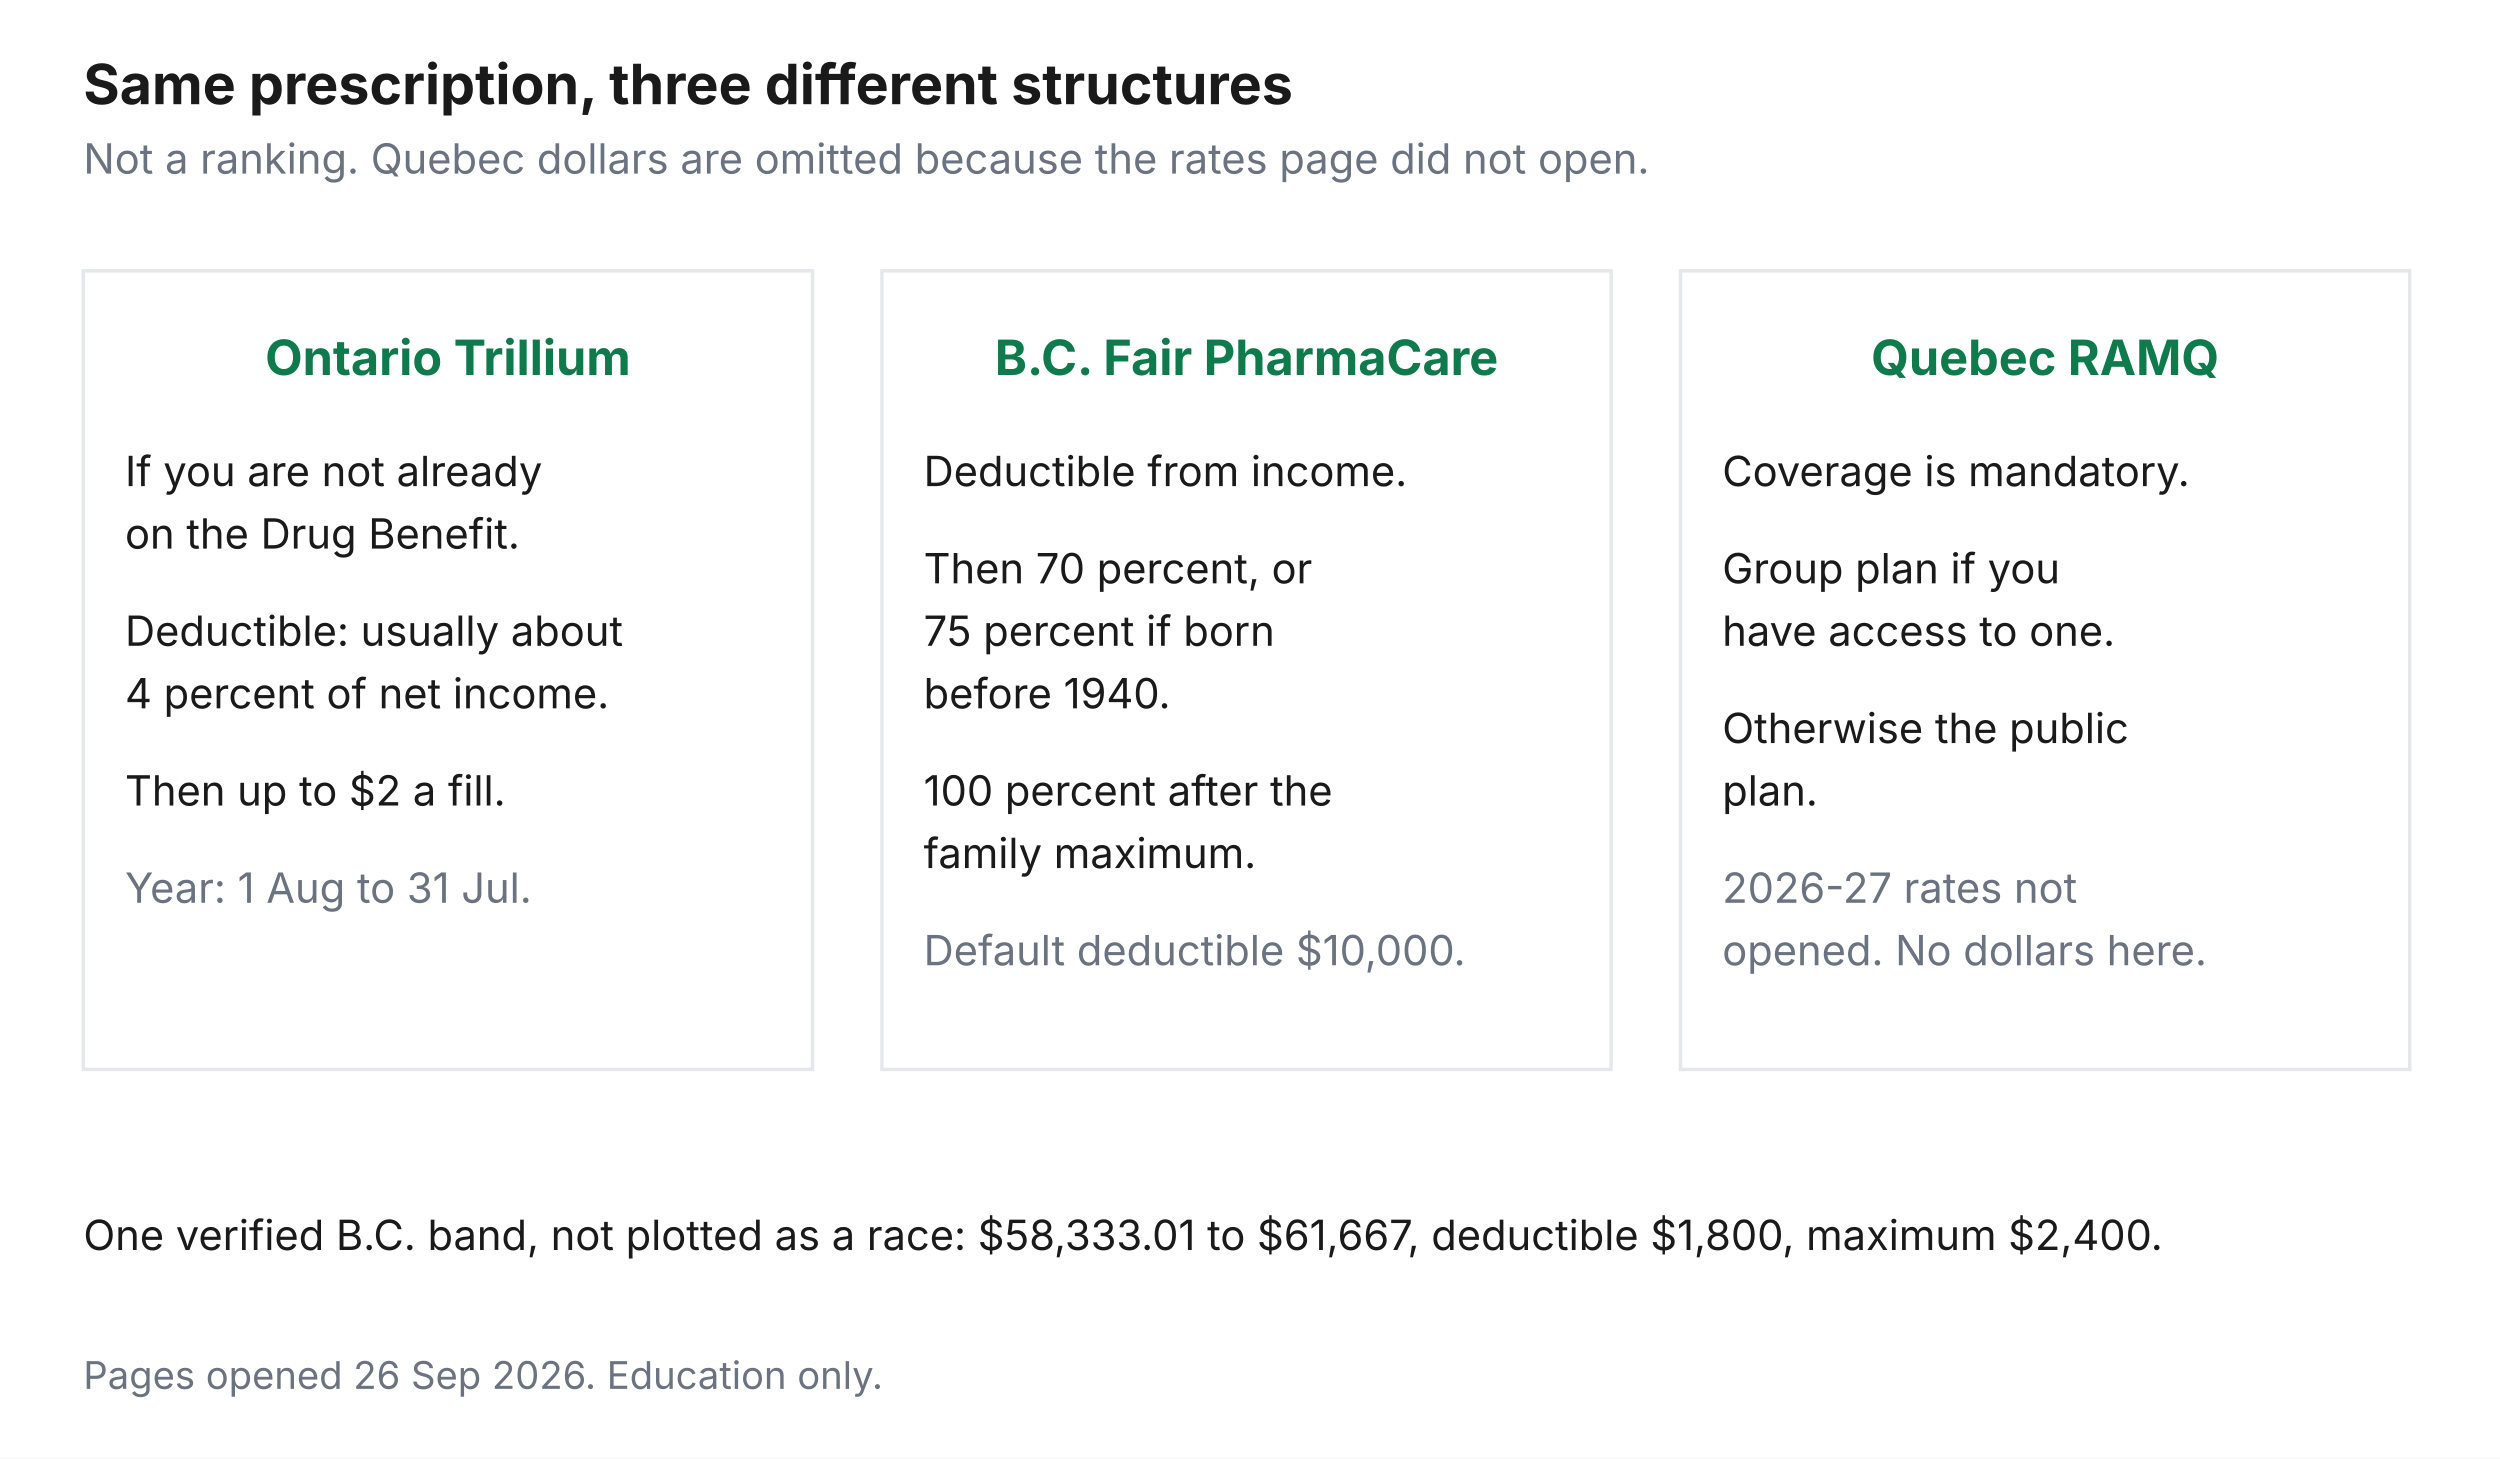
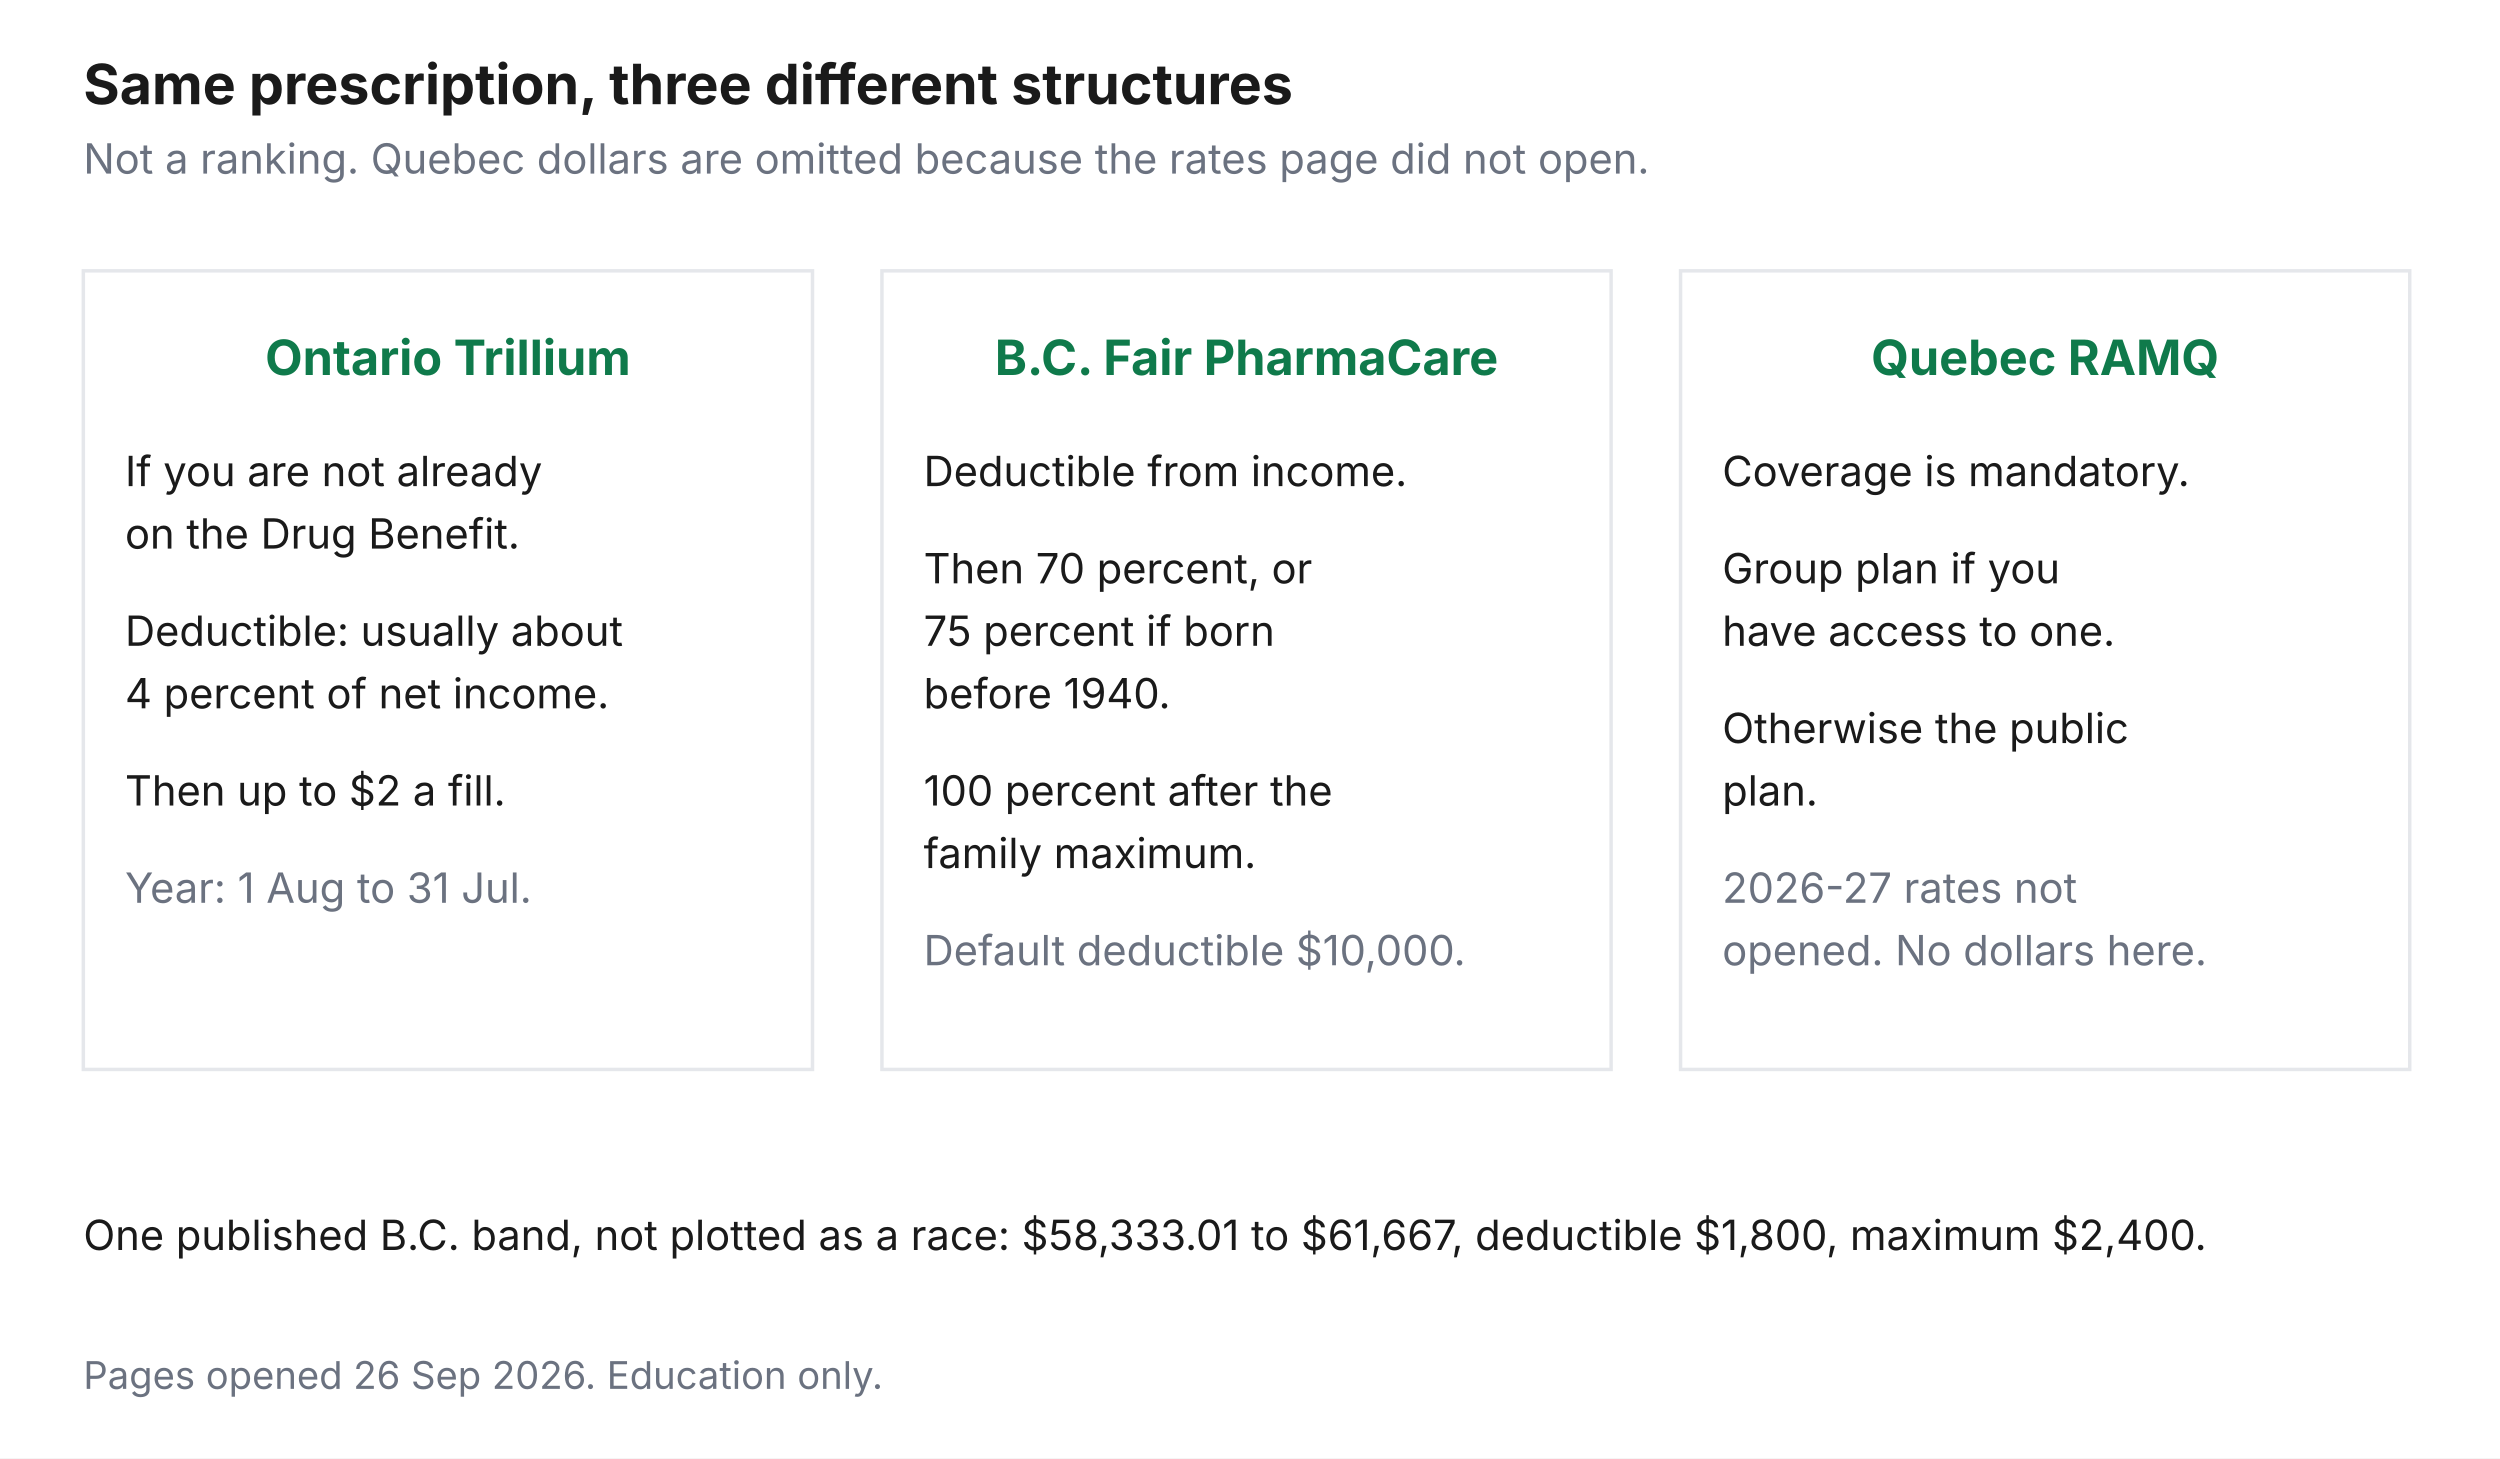
<svg xmlns="http://www.w3.org/2000/svg" viewBox="0 0 720 420" role="img">
  <rect width="720" height="420" fill="#FFFFFF" />
  <text x="24" y="30" font-family="Inter, system-ui, sans-serif" font-size="16" font-weight="700" fill="#1A1A1A">Same prescription, three different structures</text>
  <text x="24" y="50" font-family="Inter, system-ui, sans-serif" font-size="12" fill="#6B7280">Not a ranking. Quebec dollars are omitted because the rates page did not open.</text>
  <rect x="24" y="78" width="210" height="230" fill="#FFFFFF" stroke="#E5E7EB" />
  <text x="129" y="108" text-anchor="middle" font-size="14" font-weight="700" fill="#0F7A4B" font-family="Inter, system-ui, sans-serif">Ontario Trillium</text>
  <text x="36" y="140" font-size="12" fill="#1A1A1A" font-family="Inter, system-ui, sans-serif">If you are not already</text>
  <text x="36" y="158" font-size="12" fill="#1A1A1A" font-family="Inter, system-ui, sans-serif">on the Drug Benefit.</text>
  <text x="36" y="186" font-size="12" fill="#1A1A1A" font-family="Inter, system-ui, sans-serif">Deductible: usually about</text>
  <text x="36" y="204" font-size="12" fill="#1A1A1A" font-family="Inter, system-ui, sans-serif">4 percent of net income.</text>
  <text x="36" y="232" font-size="12" fill="#1A1A1A" font-family="Inter, system-ui, sans-serif">Then up to $2 a fill.</text>
  <text x="36" y="260" font-size="12" fill="#6B7280" font-family="Inter, system-ui, sans-serif">Year: 1 Aug to 31 Jul.</text>
  <rect x="254" y="78" width="210" height="230" fill="#FFFFFF" stroke="#E5E7EB" />
  <text x="359" y="108" text-anchor="middle" font-size="14" font-weight="700" fill="#0F7A4B" font-family="Inter, system-ui, sans-serif">B.C. Fair PharmaCare</text>
  <text x="266" y="140" font-size="12" fill="#1A1A1A" font-family="Inter, system-ui, sans-serif">Deductible from income.</text>
  <text x="266" y="168" font-size="12" fill="#1A1A1A" font-family="Inter, system-ui, sans-serif">Then 70 percent, or</text>
  <text x="266" y="186" font-size="12" fill="#1A1A1A" font-family="Inter, system-ui, sans-serif">75 percent if born</text>
  <text x="266" y="204" font-size="12" fill="#1A1A1A" font-family="Inter, system-ui, sans-serif">before 1940.</text>
  <text x="266" y="232" font-size="12" fill="#1A1A1A" font-family="Inter, system-ui, sans-serif">100 percent after the</text>
  <text x="266" y="250" font-size="12" fill="#1A1A1A" font-family="Inter, system-ui, sans-serif">family maximum.</text>
  <text x="266" y="278" font-size="12" fill="#6B7280" font-family="Inter, system-ui, sans-serif">Default deductible $10,000.</text>
  <rect x="484" y="78" width="210" height="230" fill="#FFFFFF" stroke="#E5E7EB" />
  <text x="589" y="108" text-anchor="middle" font-size="14" font-weight="700" fill="#0F7A4B" font-family="Inter, system-ui, sans-serif">Quebec RAMQ</text>
  <text x="496" y="140" font-size="12" fill="#1A1A1A" font-family="Inter, system-ui, sans-serif">Coverage is mandatory.</text>
  <text x="496" y="168" font-size="12" fill="#1A1A1A" font-family="Inter, system-ui, sans-serif">Group plan if you</text>
  <text x="496" y="186" font-size="12" fill="#1A1A1A" font-family="Inter, system-ui, sans-serif">have access to one.</text>
  <text x="496" y="214" font-size="12" fill="#1A1A1A" font-family="Inter, system-ui, sans-serif">Otherwise the public</text>
  <text x="496" y="232" font-size="12" fill="#1A1A1A" font-family="Inter, system-ui, sans-serif">plan.</text>
  <text x="496" y="260" font-size="12" fill="#6B7280" font-family="Inter, system-ui, sans-serif">2026-27 rates not</text>
  <text x="496" y="278" font-size="12" fill="#6B7280" font-family="Inter, system-ui, sans-serif">opened. No dollars here.</text>
-   <text x="24" y="360" font-size="12" fill="#1A1A1A" font-family="Inter, system-ui, sans-serif">One verified B.C. band, not plotted as a race: $58,333.01 to $61,667, deductible $1,800, maximum $2,400.</text>
+   <text x="24" y="360" font-size="12" fill="#1A1A1A" font-family="Inter, system-ui, sans-serif">One published B.C. band, not plotted as a race: $58,333.01 to $61,667, deductible $1,800, maximum $2,400.</text>
  <text x="24" y="400" font-size="11" fill="#6B7280" font-family="Inter, system-ui, sans-serif">Pages opened 26 Sep 2026. Education only.</text>
</svg>
